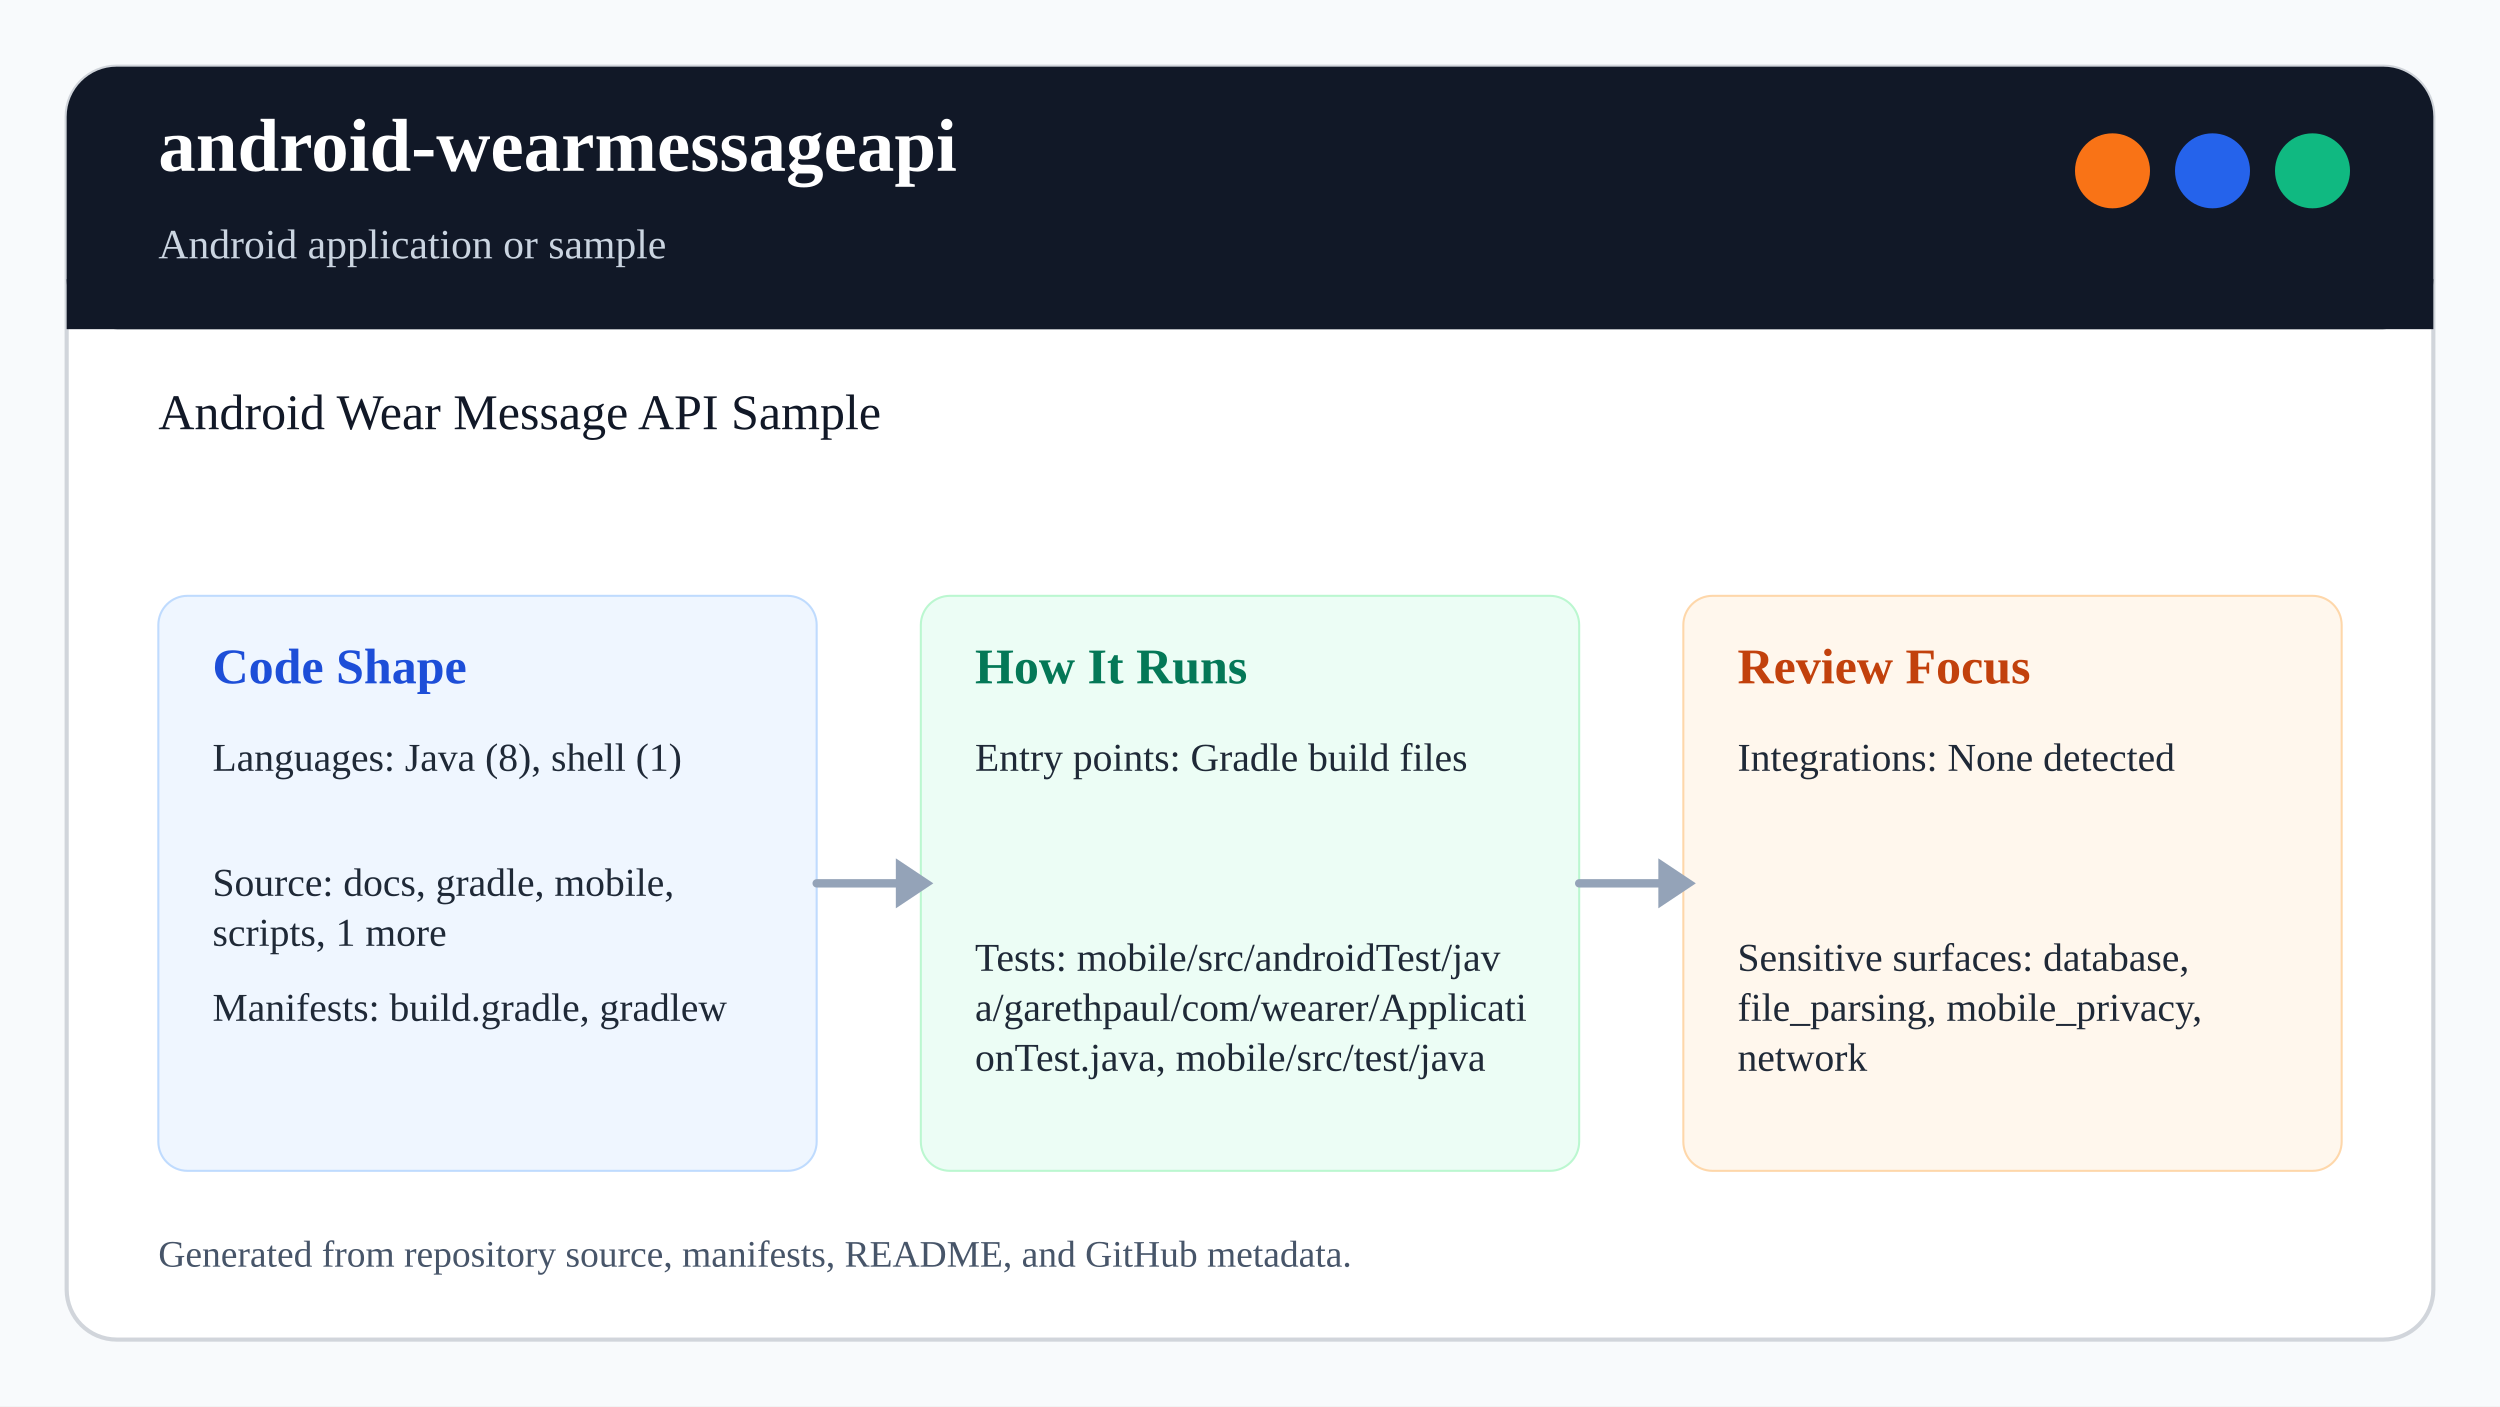
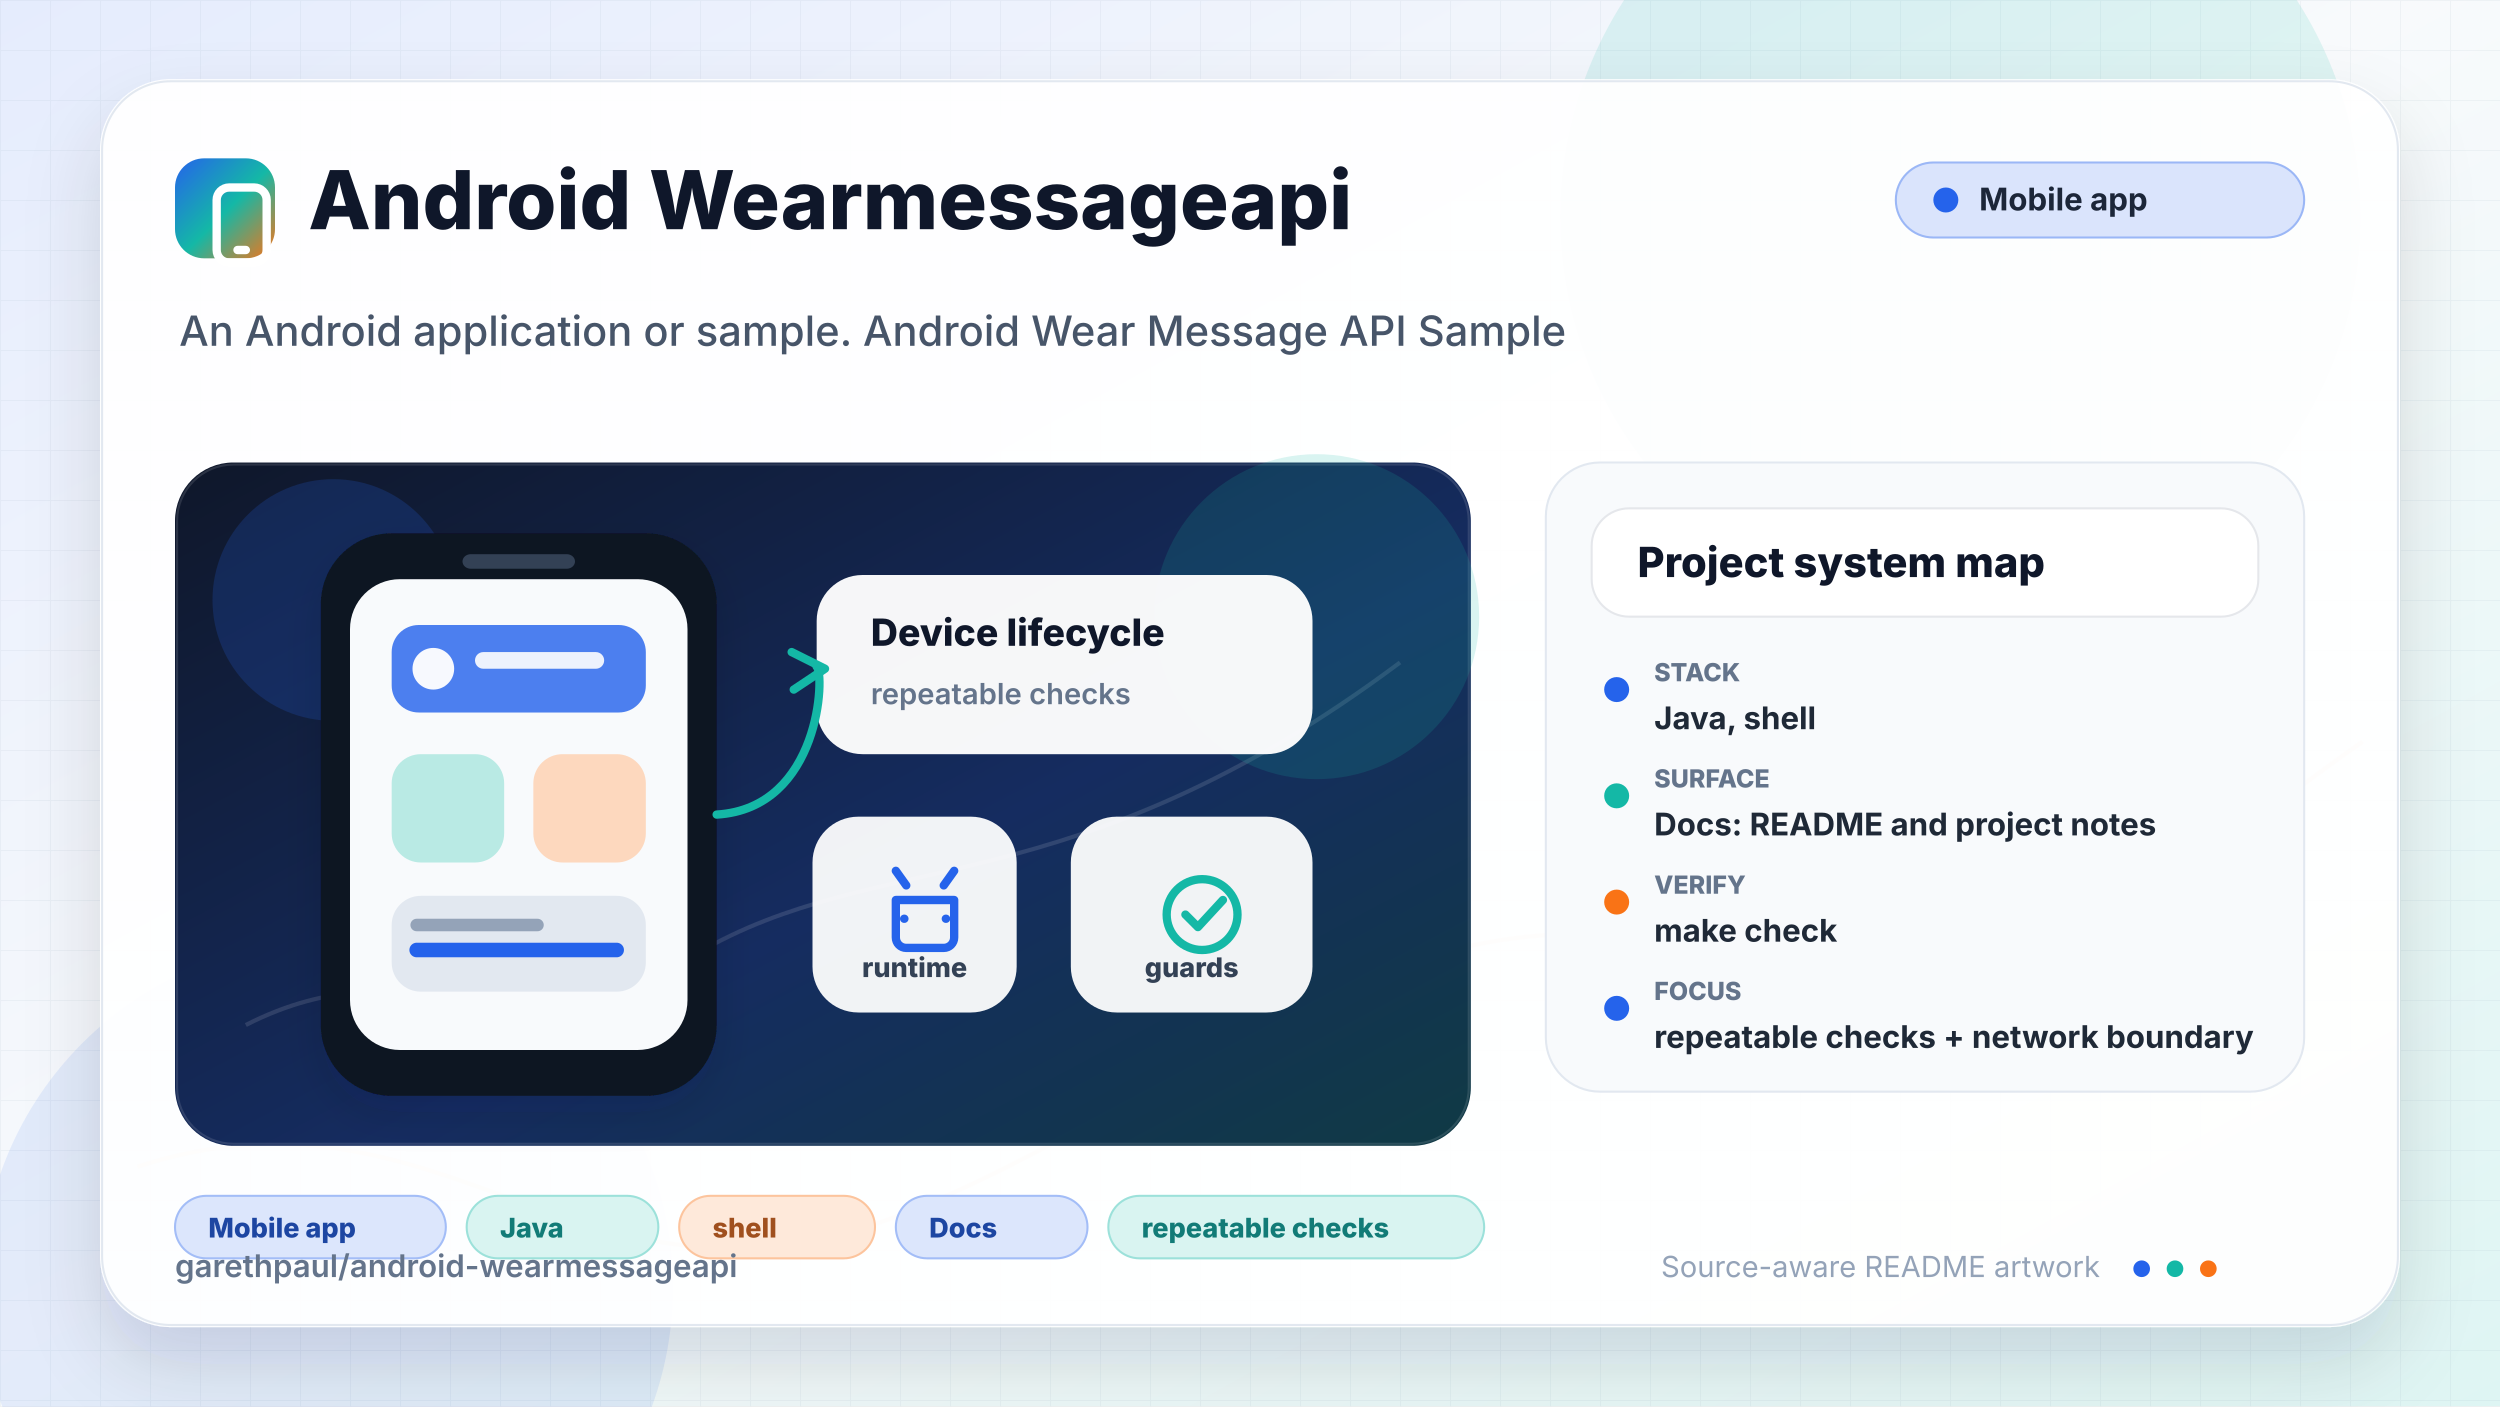
- <svg xmlns="http://www.w3.org/2000/svg" width="1200" height="675" viewBox="0 0 1200 675" role="img" aria-labelledby="title desc">
-   <rect width="1200" height="675" fill="#f8fafc" />
-   <rect x="32" y="32" width="1136" height="611" rx="24" fill="#ffffff" stroke="#d1d5db" stroke-width="2" />
-   <rect x="32" y="32" width="1136" height="126" rx="24" fill="#111827" />
-   <path d="M32 134h1136v24H32z" fill="#111827" />
-   <circle cx="1062" cy="82" r="18" fill="#2563eb" />
-   <circle cx="1110" cy="82" r="18" fill="#10b981" />
-   <circle cx="1014" cy="82" r="18" fill="#f97316" />
-   <text x="76" y="82" font-size="36" fill="#ffffff" font-weight="700">android-wearmessageapi</text>
-   <text x="76" y="124" font-size="20" fill="#cbd5e1">Android application or sample</text>
-   <text x="76" y="206" font-size="24" fill="#111827">Android Wear Message API Sample</text>
-   <rect x="76" y="286" width="316" height="276" rx="14" fill="#eff6ff" stroke="#bfdbfe" />
-   <text x="102" y="328" font-size="24" font-weight="700" fill="#1d4ed8">Code Shape</text>
-   <text x="102" y="370" font-size="19" fill="#1f2937">Languages: Java (8), shell (1)</text>
-   <text x="102" y="430" font-size="19" fill="#1f2937">Source: docs, gradle, mobile,</text>
-   <text x="102" y="454" font-size="19" fill="#1f2937">scripts, 1 more</text>
-   <text x="102" y="490" font-size="19" fill="#1f2937">Manifests: build.gradle, gradlew</text>
-   <rect x="442" y="286" width="316" height="276" rx="14" fill="#ecfdf5" stroke="#bbf7d0" />
-   <text x="468" y="328" font-size="24" font-weight="700" fill="#047857">How It Runs</text>
-   <text x="468" y="370" font-size="19" fill="#1f2937">Entry points: Gradle build files</text>
-   <text x="468" y="466" font-size="19" fill="#1f2937">Tests: mobile/src/androidTest/jav</text>
-   <text x="468" y="490" font-size="19" fill="#1f2937">a/garethpaul/com/wearer/Applicati</text>
-   <text x="468" y="514" font-size="19" fill="#1f2937">onTest.java, mobile/src/test/java</text>
-   <rect x="808" y="286" width="316" height="276" rx="14" fill="#fff7ed" stroke="#fed7aa" />
-   <text x="834" y="328" font-size="24" font-weight="700" fill="#c2410c">Review Focus</text>
-   <text x="834" y="370" font-size="19" fill="#1f2937">Integrations: None detected</text>
-   <text x="834" y="466" font-size="19" fill="#1f2937">Sensitive surfaces: database,</text>
-   <text x="834" y="490" font-size="19" fill="#1f2937">file_parsing, mobile_privacy,</text>
-   <text x="834" y="514" font-size="19" fill="#1f2937">network</text>
-   <path d="M392 424h50" stroke="#94a3b8" stroke-width="4" stroke-linecap="round" />
-   <path d="M430 412l18 12-18 12z" fill="#94a3b8" />
-   <path d="M758 424h50" stroke="#94a3b8" stroke-width="4" stroke-linecap="round" />
-   <path d="M796 412l18 12-18 12z" fill="#94a3b8" />
-   <text x="76" y="608" font-size="18" fill="#475569">Generated from repository source, manifests, README, and GitHub metadata.</text>
+ <svg xmlns="http://www.w3.org/2000/svg" width="1200" height="675" viewBox="0 0 1200 675" role="img" aria-labelledby="p4e6szr-title p4e6szr-desc">
+   <defs>
+     <linearGradient id="p4e6szr-bg" x1="0" y1="0" x2="1" y2="1">
+       <stop offset="0%" stop-color="#e5ecfd" />
+       <stop offset="48%" stop-color="#f8fafc" />
+       <stop offset="100%" stop-color="#def5f3" />
+     </linearGradient>
+     <linearGradient id="p4e6szr-stage" x1="0" y1="0" x2="1" y2="1">
+       <stop offset="0%" stop-color="#0f172a" />
+       <stop offset="58%" stop-color="#152c60" />
+       <stop offset="100%" stop-color="#103a45" />
+     </linearGradient>
+     <linearGradient id="p4e6szr-accent" x1="0" y1="0" x2="1" y2="1">
+       <stop offset="0%" stop-color="#2563eb" />
+       <stop offset="52%" stop-color="#14b8a6" />
+       <stop offset="100%" stop-color="#f97316" />
+     </linearGradient>
+     <linearGradient id="p4e6szr-soft" x1="0" y1="0" x2="1" y2="1">
+       <stop offset="0%" stop-color="#cbdafa" />
+       <stop offset="100%" stop-color="#fee0cc" />
+     </linearGradient>
+     <filter id="p4e6szr-shadow" x="-20%" y="-20%" width="140%" height="150%">
+       <feDropShadow dx="0" dy="18" stdDeviation="18" flood-color="#0f172a" flood-opacity="0.14" />
+     </filter>
+     <filter id="p4e6szr-miniShadow" x="-20%" y="-20%" width="140%" height="150%">
+       <feDropShadow dx="0" dy="8" stdDeviation="10" flood-color="#0f172a" flood-opacity="0.12" />
+     </filter>
+     <pattern id="p4e6szr-grid" width="24" height="24" patternUnits="userSpaceOnUse">
+       <path d="M24 0H0v24" fill="none" stroke="#94a3b8" stroke-opacity="0.16" stroke-width="1" />
+     </pattern>
+     <style>
+       .label { font: 700 13px ui-sans-serif, system-ui, -apple-system, BlinkMacSystemFont, "Segoe UI", sans-serif; letter-spacing: 0; text-transform: uppercase; }
+       .body { font-family: ui-sans-serif, system-ui, -apple-system, BlinkMacSystemFont, "Segoe UI", sans-serif; letter-spacing: 0; }
+     </style>
+   </defs>
+   <rect width="1200" height="675" fill="url(#p4e6szr-bg)" />
+   <rect width="1200" height="675" fill="url(#p4e6szr-grid)" opacity="0.65" />
+   <circle cx="157" cy="618" r="166" fill="#2563eb" opacity="0.10" />
+   <circle cx="941" cy="104" r="192" fill="#14b8a6" opacity="0.12" />
+   <path d="M66 560 C214 512 278 642 430 584 C576 528 676 408 838 462 C966 504 1034 426 1134 356" fill="none" stroke="#f97316" stroke-width="2" stroke-opacity="0.18" />
+   <rect x="48" y="38" width="1104" height="599" rx="34" fill="#ffffff" opacity="0.94" filter="url(#p4e6szr-shadow)" />
+   <rect x="49" y="39" width="1102" height="597" rx="33" fill="none" stroke="#e2e8f0" stroke-width="1" />
+   <g class="body">
+     <rect x="84" y="76" width="48" height="48" rx="14" fill="url(#p4e6szr-accent)" />
+     <rect x="104" y="90" width="24" height="36" rx="6" stroke="#ffffff" stroke-width="4" stroke-linecap="round" stroke-linejoin="round" fill="none" />
+     <path d="M16 30h4" transform="translate(98 90)" stroke="#ffffff" stroke-width="4" stroke-linecap="round" stroke-linejoin="round" fill="none" />
+     <text x="148" y="110" fill="#0f172a" font-size="39" font-weight="800">Android Wearmessageapi</text>
+     <rect x="910" y="78" width="196" height="36" rx="18" fill="#dae4fc" stroke="#9bb7f6" />
+     <circle cx="934" cy="96" r="6" fill="#2563eb" />
+     <text x="950" y="101" fill="#1c2639" font-size="15" font-weight="700">Mobile app</text>
+     <text x="86" y="166" fill="#475569" font-size="20" font-weight="500">An Android application or sample. Android Wear Message API Sample</text>
+   </g>
+   <g transform="translate(84 222)">
+     <rect x="0" y="0" width="622" height="328" rx="28" fill="url(#p4e6szr-stage)" />
+     <rect x="1" y="1" width="620" height="326" rx="27" fill="none" stroke="#ffffff" stroke-opacity="0.12" />
+     <path d="M34 270 C116 228 166 286 250 236 C338 184 430 214 588 96" fill="none" stroke="#ffffff" stroke-opacity="0.12" stroke-width="2" />
+     <circle cx="76" cy="66" r="58" fill="#2563eb" opacity="0.20" />
+     <circle cx="548" cy="74" r="78" fill="#14b8a6" opacity="0.16" />
+     <g class="body">
+       <rect x="70" y="34" width="190" height="270" rx="34" fill="#0b1220" filter="url(#p4e6szr-miniShadow)" />
+       <rect x="84" y="56" width="162" height="226" rx="24" fill="#f8fafc" />
+       <rect x="138" y="44" width="54" height="7" rx="4" fill="#334155" />
+       <rect x="104" y="78" width="122" height="42" rx="13" fill="#4c7fef" />
+       <circle cx="124" cy="99" r="10" fill="#ffffff" opacity="0.95" />
+       <rect x="144" y="91" width="62" height="8" rx="4" fill="#ffffff" opacity="0.9" />
+       <rect x="104" y="140" width="54" height="52" rx="14" fill="#b9eae4" />
+       <rect x="172" y="140" width="54" height="52" rx="14" fill="#fdd8be" />
+       <rect x="104" y="208" width="122" height="46" rx="14" fill="#e2e8f0" />
+       <path d="M116 234h96" stroke="#2563eb" stroke-width="7" stroke-linecap="round" />
+       <path d="M116 222h58" stroke="#94a3b8" stroke-width="6" stroke-linecap="round" />
+       <rect x="308" y="54" width="238" height="86" rx="22" fill="#ffffff" opacity="0.96" />
+       <text x="334" y="88" fill="#0f172a" font-size="18" font-weight="800">Device lifecycle</text>
+       <text x="334" y="116" fill="#64748b" font-size="14" font-weight="600">repeatable checks</text>
+       <path d="M260 169 C310 166 312 101 308 98" fill="none" stroke="#14b8a6" stroke-width="4" stroke-linecap="round" />
+       <path d="M296 91 l16 8 -15 10" fill="none" stroke="#14b8a6" stroke-width="4" stroke-linecap="round" stroke-linejoin="round" />
+       <rect x="306" y="170" width="98" height="94" rx="22" fill="#ffffff" opacity="0.94" />
+       <rect x="430" y="170" width="116" height="94" rx="22" fill="#ffffff" opacity="0.94" />
+       <path d="M8 16h28v18a5 5 0 0 1-5 5H13a5 5 0 0 1-5-5V16z" transform="translate(338 194)" stroke="#2563eb" stroke-width="4" stroke-linecap="round" stroke-linejoin="round" fill="none" />
+       <path d="M13 9 8 2 M31 9l5-7 M12 25h.1 M32 25h.1" transform="translate(338 194)" stroke="#2563eb" stroke-width="4" stroke-linecap="round" stroke-linejoin="round" fill="none" />
+       <circle cx="493" cy="217" r="17" stroke="#14b8a6" stroke-width="4" stroke-linecap="round" stroke-linejoin="round" fill="none" />
+       <path d="M13 21l6 6 12-13" transform="translate(472 196)" stroke="#14b8a6" stroke-width="4" stroke-linecap="round" stroke-linejoin="round" fill="none" />
+       <text x="355" y="247" fill="#334155" font-size="13" text-anchor="middle" font-weight="800">runtime</text>
+       <text x="488" y="247" fill="#334155" font-size="13" text-anchor="middle" font-weight="800">guards</text>
+     </g>
+   </g>
+   <g class="body" transform="translate(742 222)">
+     <rect x="0" y="0" width="364" height="302" rx="26" fill="#f8fafc" stroke="#e2e8f0" />
+     <rect x="22" y="22" width="320" height="52" rx="18" fill="#ffffff" stroke="#e5e7eb" />
+     <text x="44" y="55" fill="#0f172a" font-size="20" font-weight="800">Project system map</text>
+     <g transform="translate(24 94)">
+       <circle cx="10" cy="15" r="6" fill="#2563eb" />
+       <text x="28" y="11" fill="#64748b" font-size="12" font-weight="800">STACK</text>
+       <text x="28" y="34" fill="#1f2937" font-size="15" font-weight="650">Java, shell</text>
+     </g>
+     <g transform="translate(24 145)">
+       <circle cx="10" cy="15" r="6" fill="#14b8a6" />
+       <text x="28" y="11" fill="#64748b" font-size="12" font-weight="800">SURFACE</text>
+       <text x="28" y="34" fill="#1f2937" font-size="15" font-weight="650">Docs: README and project notes</text>
+     </g>
+     <g transform="translate(24 196)">
+       <circle cx="10" cy="15" r="6" fill="#f97316" />
+       <text x="28" y="11" fill="#64748b" font-size="12" font-weight="800">VERIFY</text>
+       <text x="28" y="34" fill="#1f2937" font-size="15" font-weight="650">make check</text>
+     </g>
+     <g transform="translate(24 247)">
+       <circle cx="10" cy="15" r="6" fill="#2563eb" />
+       <text x="28" y="11" fill="#64748b" font-size="12" font-weight="800">FOCUS</text>
+       <text x="28" y="34" fill="#1f2937" font-size="15" font-weight="650">repeatable checks + network boundary</text>
+     </g>
+   </g>
+   <g class="body">
+     <rect x="84" y="574" width="130" height="30" rx="15" fill="#dce6fc" stroke="#a3bdf7" />
+     <text x="100" y="594" fill="#1d46a2" font-size="13" font-weight="800">Mobile app</text>
+     <rect x="224" y="574" width="92" height="30" rx="15" fill="#d9f4f1" stroke="#9ce1da" />
+     <text x="240" y="594" fill="#127b77" font-size="13" font-weight="800">Java</text>
+     <rect x="326" y="574" width="94" height="30" rx="15" fill="#fee9da" stroke="#fcc49d" />
+     <text x="342" y="594" fill="#a0501e" font-size="13" font-weight="800">shell</text>
+     <rect x="430" y="574" width="92" height="30" rx="15" fill="#dce6fc" stroke="#a3bdf7" />
+     <text x="446" y="594" fill="#1d46a2" font-size="13" font-weight="800">Docs</text>
+     <rect x="532" y="574" width="180.4" height="30" rx="15" fill="#d9f4f1" stroke="#9ce1da" />
+     <text x="548" y="594" fill="#127b77" font-size="13" font-weight="800">repeatable checks</text>
+   </g>
+   <g class="body">
+     <text x="84" y="613" fill="#64748b" font-size="15" font-weight="600">garethpaul/android-wearmessageapi</text>
+     <text x="1008" y="613" fill="#94a3b8" font-size="14" text-anchor="end">Source-aware README artwork</text>
+     <circle cx="1028" cy="609" r="4" fill="#2563eb" />
+     <circle cx="1044" cy="609" r="4" fill="#14b8a6" />
+     <circle cx="1060" cy="609" r="4" fill="#f97316" />
+   </g>
</svg>
